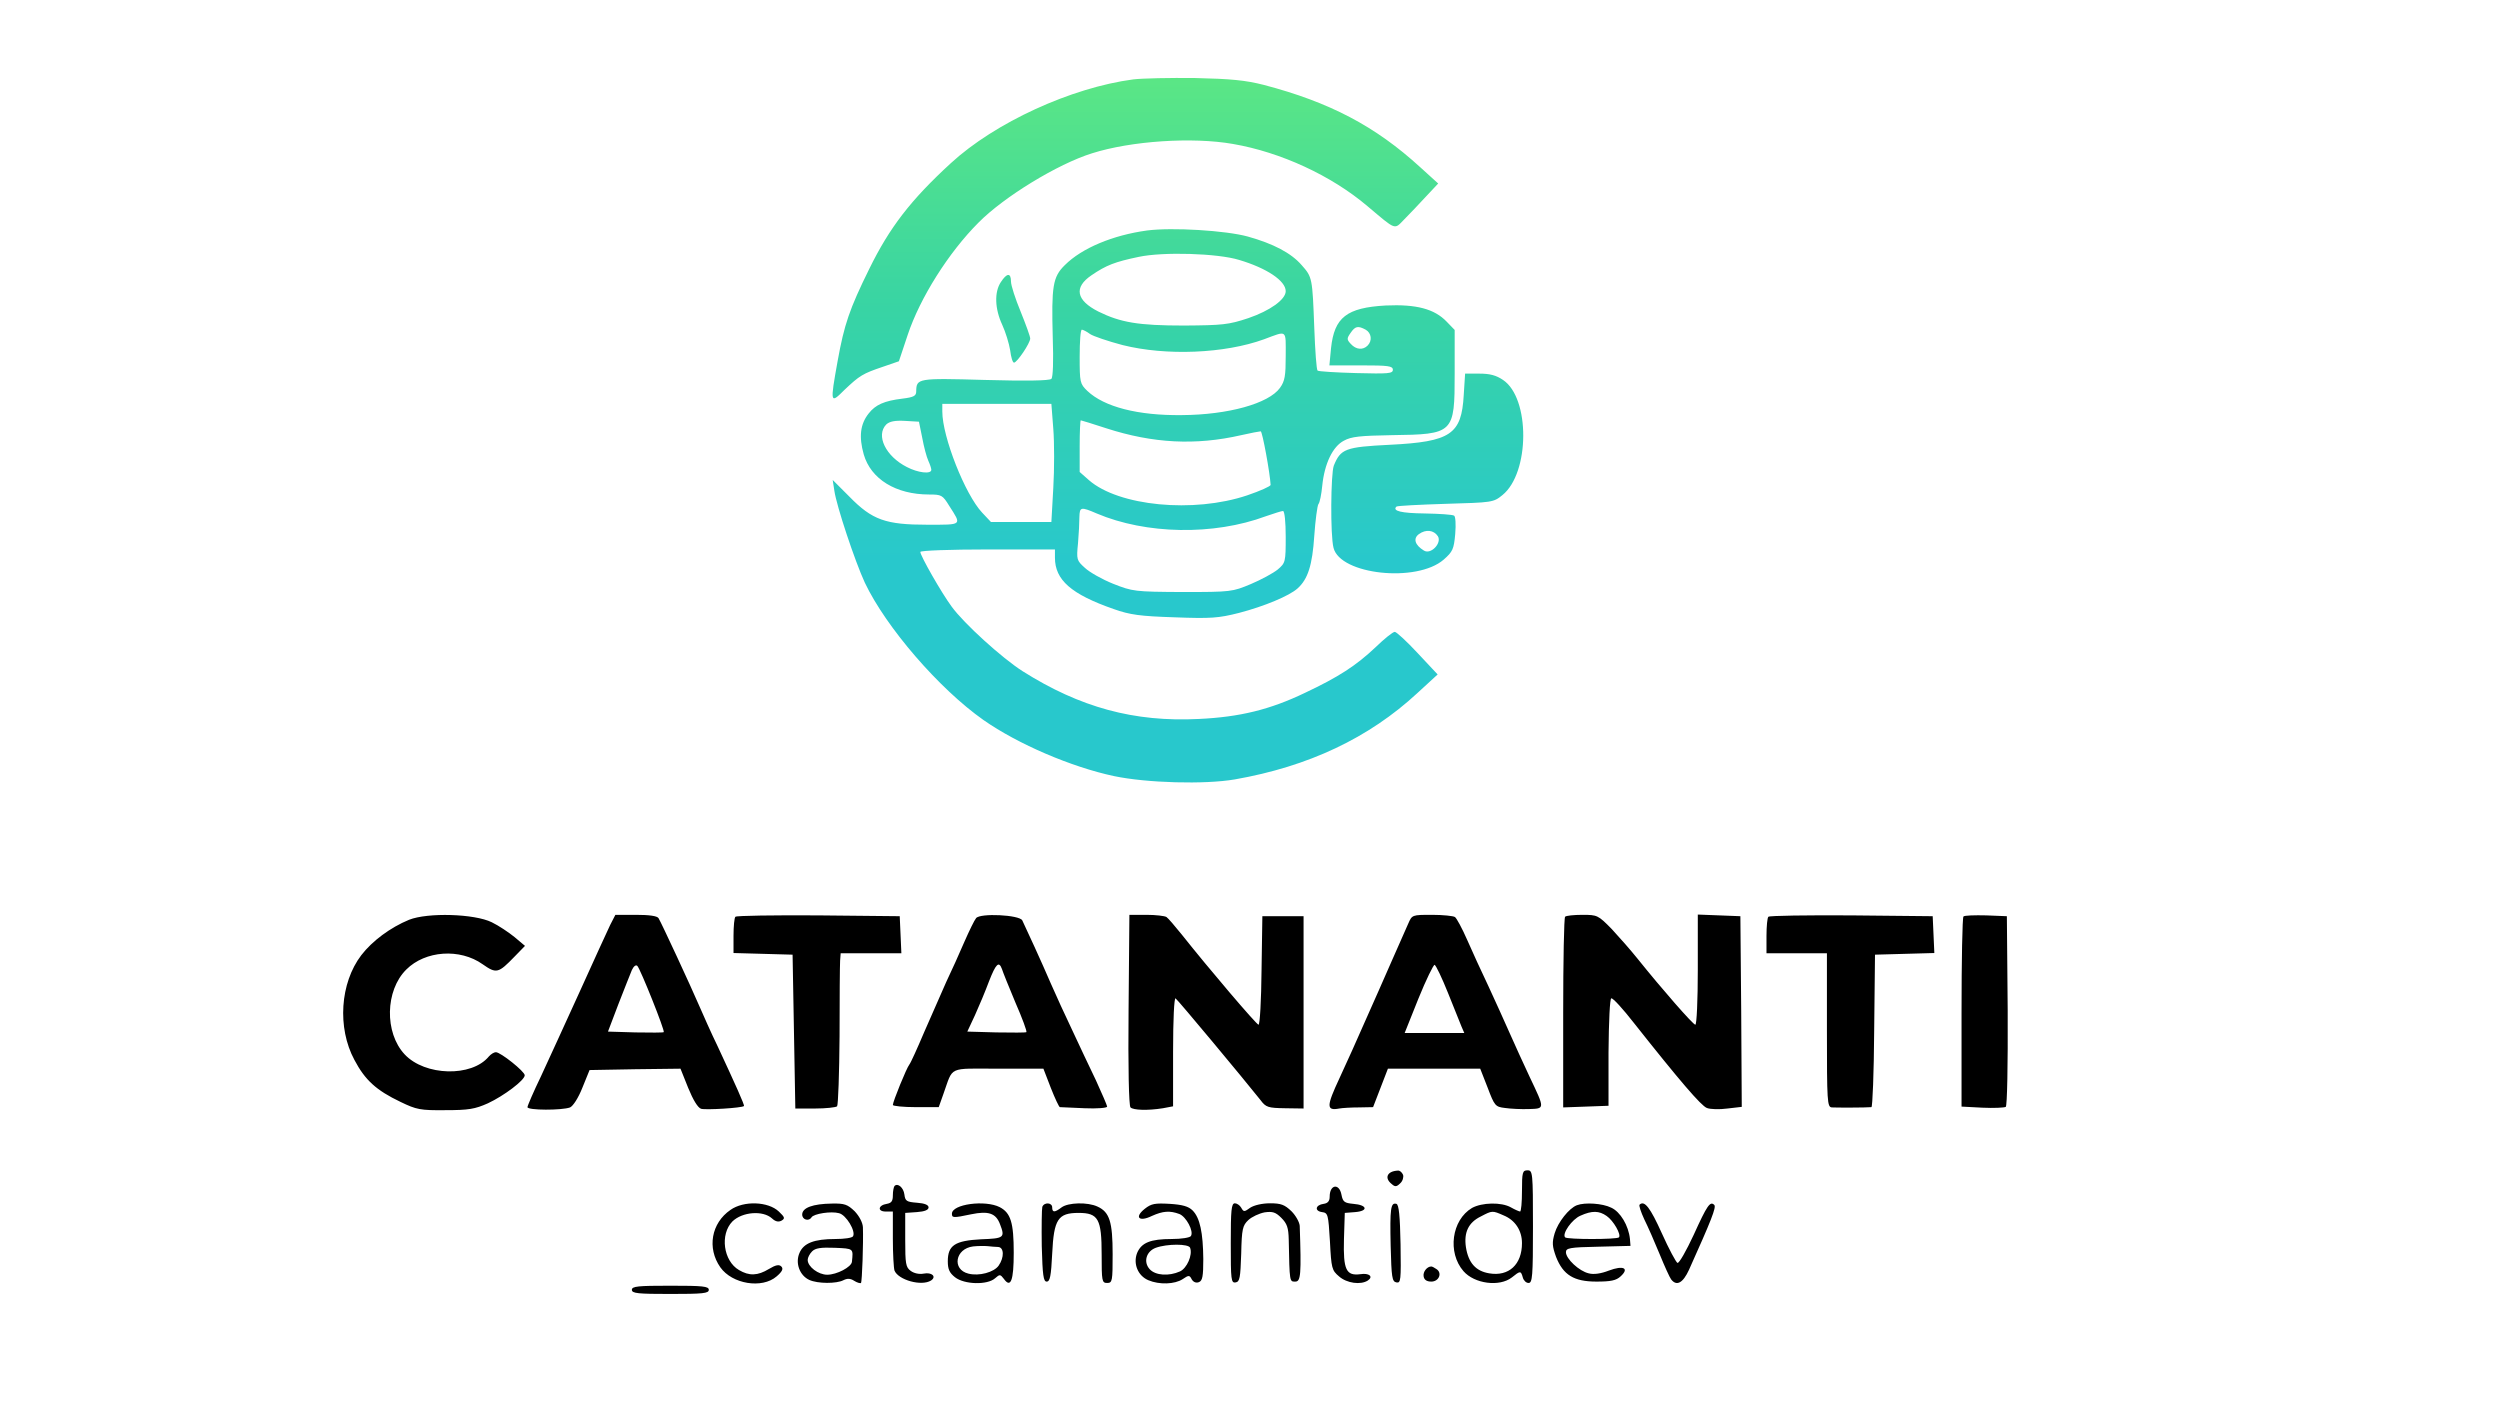
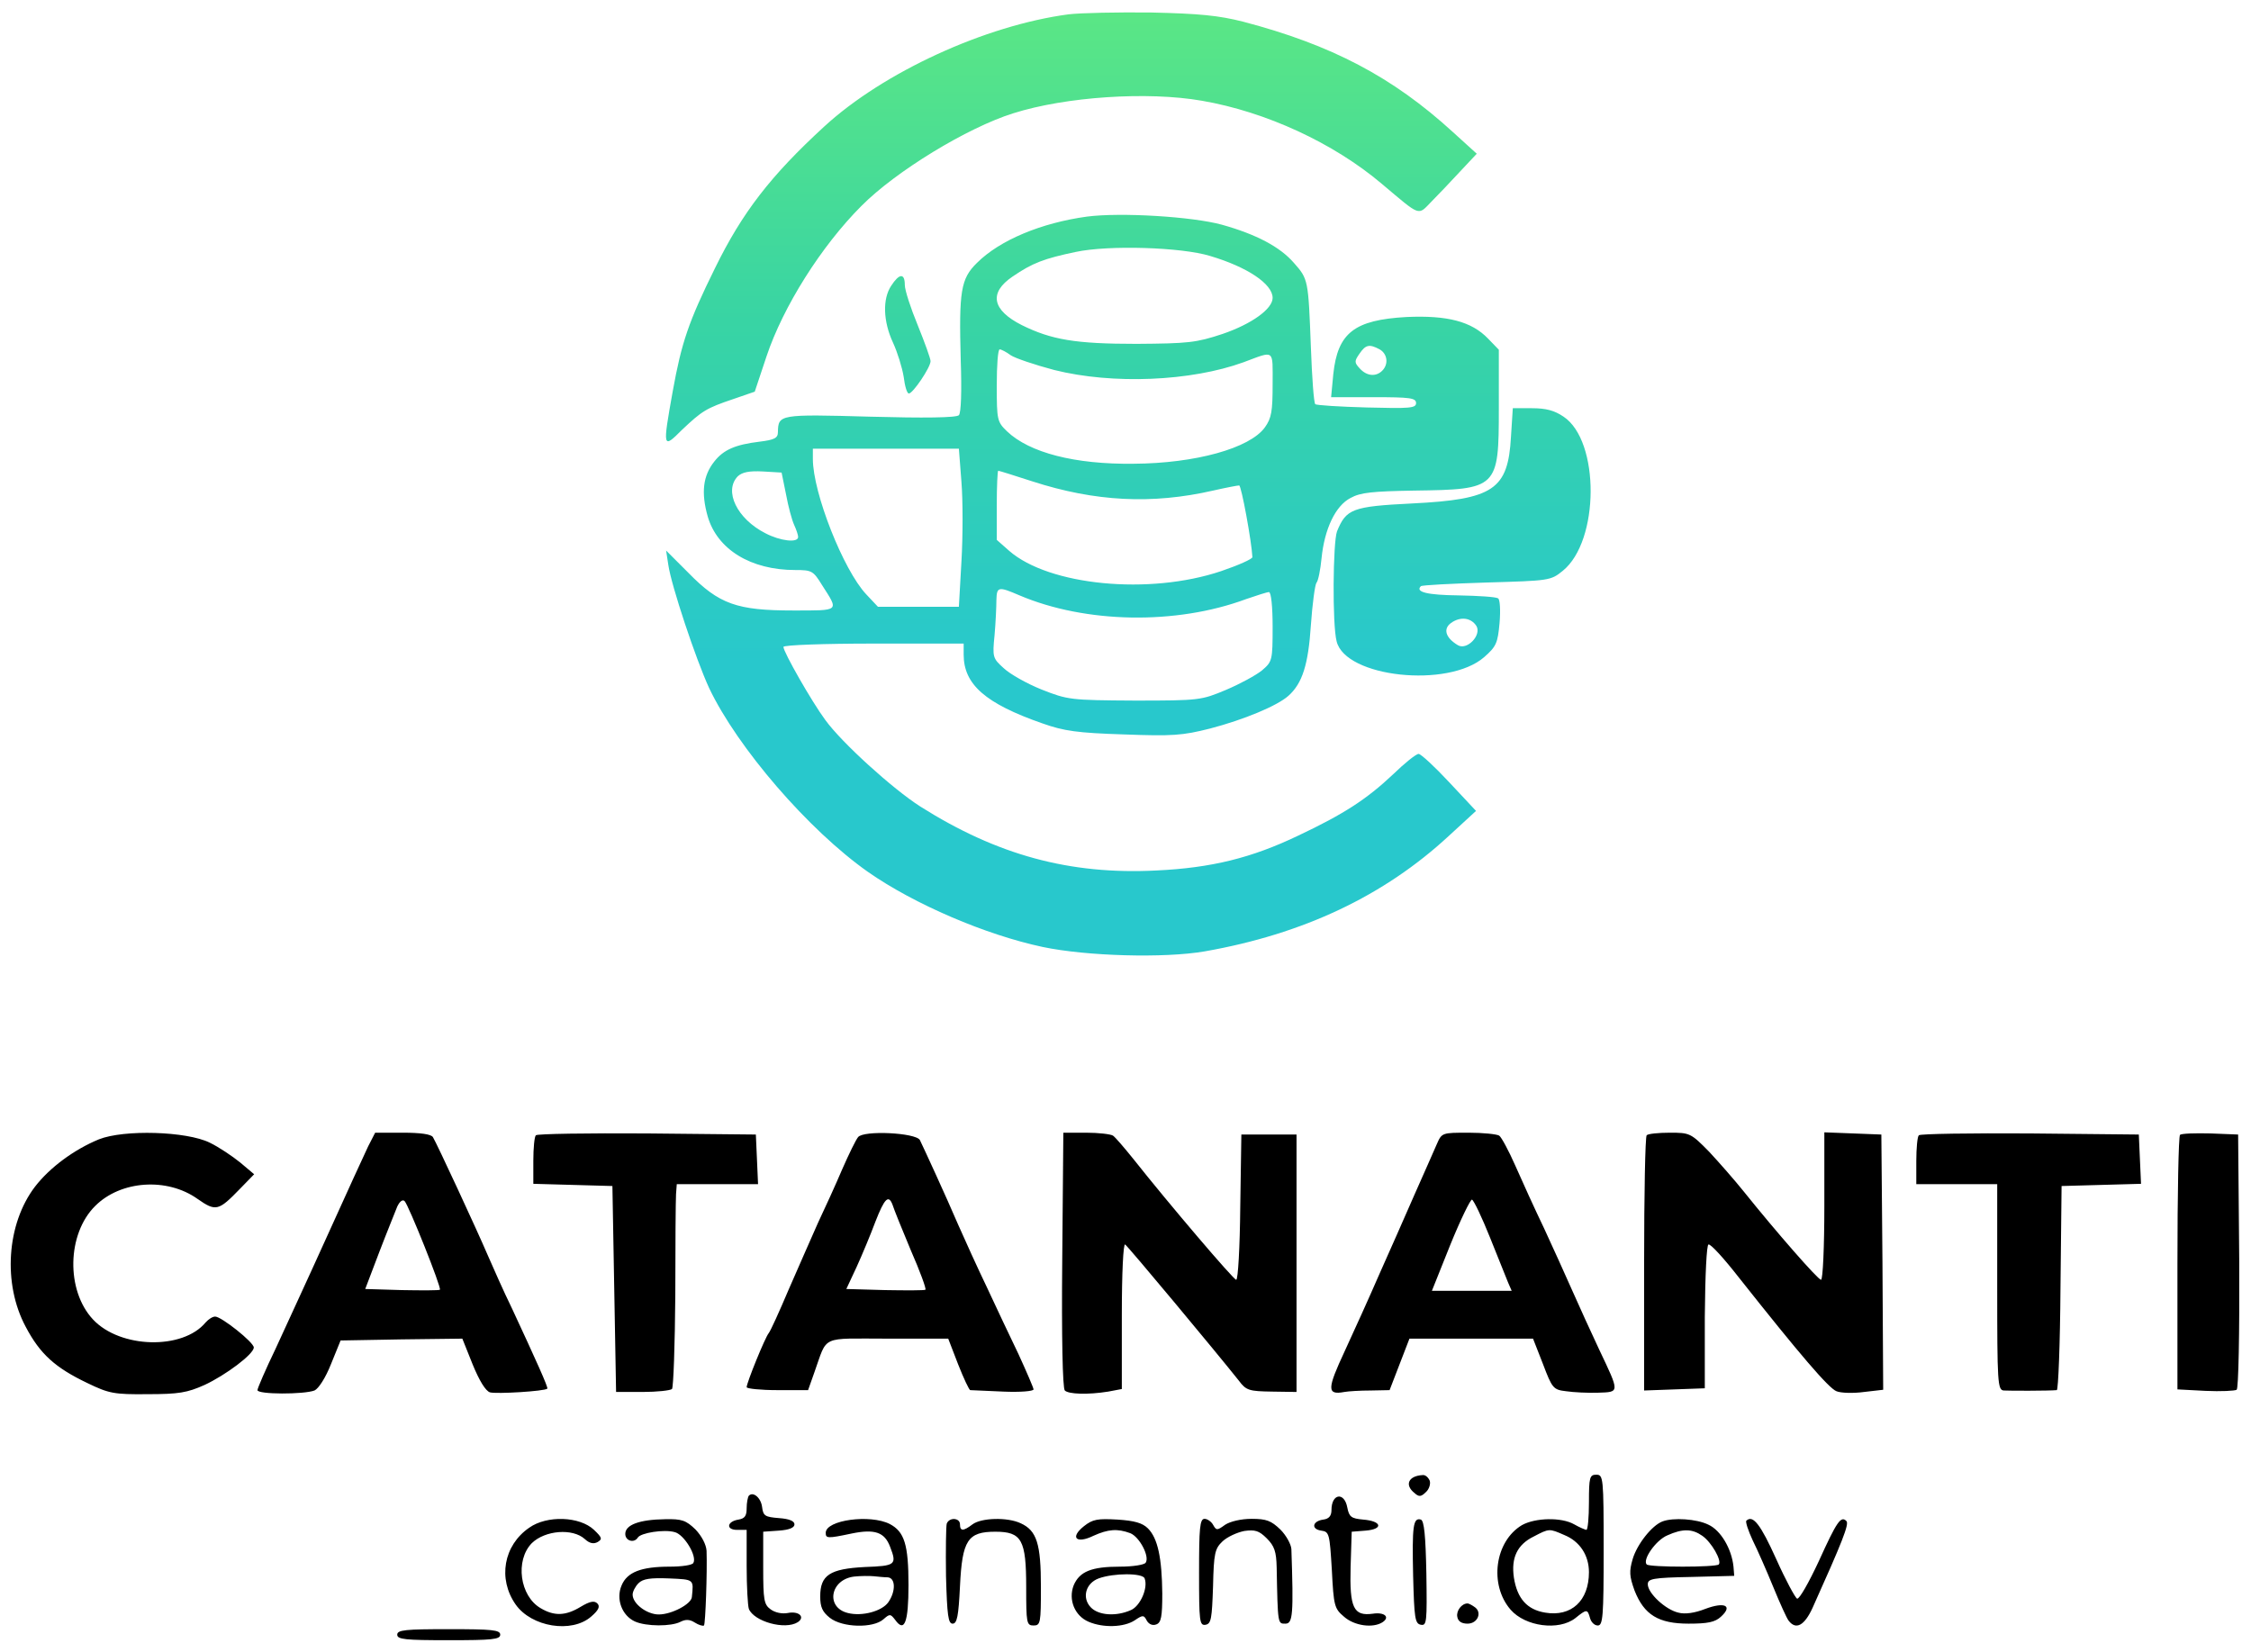
- <svg xmlns="http://www.w3.org/2000/svg" version="1.0" width="910pt" height="515pt" viewBox="0 0 910 515" preserveAspectRatio="xMidYMid meet">
+ <svg xmlns="http://www.w3.org/2000/svg" version="1.0" viewBox="122 25 612 449" preserveAspectRatio="xMidYMid meet">
  <style>.logo-text { fill: currentColor; }</style>
  <defs>
    <linearGradient id="ig" gradientUnits="userSpaceOnUse" x1="4550" y1="4950" x2="4550" y2="3100">
      <stop offset="0%" stop-color="#5ee882" />
      <stop offset="50%" stop-color="#38d4a4" />
      <stop offset="100%" stop-color="#28c8cc" />
    </linearGradient>
  </defs>
  <g transform="translate(0,515) scale(0.1,-0.1)" stroke="none">
    <path fill="url(#ig)" d="M4600 4841 c240 -63 406 -150 570 -300 l65 -59 -45 -48 c-25 -27 -60 -64 -78 -82 -38 -39 -28 -42 -135 48 -131 111 -315 196 -489 226 -148 26 -371 11 -513 -34 -125 -39 -320 -158 -413 -252 -109 -109 -213 -274 -258 -409 l-32 -96 -58 -20 c-74 -25 -85 -32 -140 -84 -52 -52 -53 -51 -25 105 24 133 43 189 115 335 74 151 151 251 297 385 161 148 438 275 664 305 33 4 134 6 225 5 131 -3 183 -8 250 -25z M4542 4289 c93 -26 158 -60 196 -104 39 -44 39 -46 46 -229 3 -82 8 -152 12 -155 3 -3 66 -7 140 -9 117 -3 134 -2 134 12 0 14 -17 16 -115 16 l-116 0 6 63 c12 112 57 147 199 155 111 5 177 -12 222 -59 l29 -30 0 -159 c0 -218 -3 -221 -230 -224 -113 -2 -146 -5 -173 -20 -41 -21 -71 -84 -79 -164 -3 -31 -9 -62 -14 -67 -4 -6 -11 -58 -15 -115 -7 -107 -23 -158 -61 -192 -30 -27 -121 -65 -213 -89 -75 -19 -102 -21 -235 -16 -125 4 -162 9 -221 30 -155 54 -214 106 -214 187 l0 30 -245 0 c-135 0 -245 -4 -245 -9 0 -14 77 -149 114 -199 45 -62 183 -187 258 -235 209 -132 406 -186 642 -174 149 7 259 34 386 95 123 58 186 99 257 166 32 31 63 56 70 56 6 0 44 -35 83 -77 l73 -78 -74 -68 c-176 -163 -396 -267 -664 -314 -110 -19 -321 -13 -440 12 -155 33 -349 116 -475 204 -162 114 -355 338 -432 500 -36 78 -103 279 -111 335 l-6 39 61 -61 c83 -85 132 -102 284 -102 129 0 125 -3 79 69 -24 39 -28 41 -73 41 -121 0 -212 56 -238 146 -18 64 -13 110 18 149 25 32 57 46 123 54 41 5 50 10 50 26 1 48 3 49 250 42 147 -4 235 -3 242 4 6 6 8 65 5 151 -5 186 0 220 44 263 62 62 175 109 299 126 92 12 287 0 367 -22z M3680 4125 c0 -14 16 -63 35 -109 19 -47 35 -91 35 -98 0 -17 -48 -88 -59 -88 -5 0 -11 20 -14 45 -4 25 -17 67 -29 93 -27 58 -29 119 -5 155 22 34 37 35 37 2z M5471 3767 c99 -66 98 -338 -2 -419 -33 -27 -37 -27 -208 -32 -95 -3 -175 -7 -178 -10 -16 -16 18 -24 103 -25 53 -1 101 -4 107 -8 5 -3 7 -31 4 -67 -5 -55 -9 -64 -42 -93 -98 -85 -377 -55 -401 43 -12 46 -10 269 1 299 25 61 41 68 204 76 222 11 261 38 269 181 l5 78 52 0 c38 0 61 -6 86 -23z M4145 4215 c-86 -18 -118 -30 -172 -67 -65 -44 -56 -91 25 -132 81 -40 146 -51 312 -51 140 1 162 3 234 27 79 27 136 68 136 98 0 38 -69 84 -170 114 -78 24 -276 30 -365 11z M4916 3938 c-14 -20 -14 -24 1 -40 19 -21 44 -23 61 -6 18 18 14 46 -7 58 -28 15 -38 13 -55 -12z M3930 3852 c0 -94 1 -99 28 -125 61 -58 184 -90 344 -88 168 1 316 42 357 99 18 25 21 44 21 117 0 97 7 92 -79 60 -143 -52 -356 -61 -515 -21 -53 14 -106 32 -118 40 -12 9 -26 16 -30 16 -5 0 -8 -44 -8 -98z M3430 3652 c0 -92 83 -302 145 -368 l32 -34 110 0 110 0 7 124 c4 68 4 165 0 215 l-7 91 -198 0 -199 0 0 -28z M3226 3605 c-39 -40 -2 -116 75 -155 40 -21 89 -27 89 -10 0 5 -5 20 -11 33 -6 13 -16 50 -22 83 l-12 59 -51 3 c-37 2 -56 -2 -68 -13z M3930 3526 l0 -94 34 -30 c108 -94 380 -121 576 -55 47 16 85 33 85 38 -2 42 -30 195 -36 195 -4 0 -36 -6 -71 -14 -166 -38 -321 -30 -491 25 -49 16 -91 29 -93 29 -2 0 -4 -42 -4 -94z M3929 3268 c0 -18 -2 -61 -5 -95 -6 -60 -5 -63 25 -90 17 -16 63 -42 103 -58 71 -28 78 -29 253 -30 177 0 181 1 248 29 38 16 82 40 98 53 28 24 29 27 29 119 0 54 -4 94 -10 94 -5 0 -33 -9 -62 -19 -191 -71 -437 -66 -616 10 -58 25 -62 24 -63 -13z M5165 3206 c-22 -16 -15 -40 18 -60 25 -16 66 27 51 52 -15 23 -44 26 -69 8z" />
    <path class="logo-text" d="M1790 1793 c25 -12 62 -37 83 -54 l38 -32 -38 -39 c-59 -61 -66 -63 -116 -28 -83 59 -209 50 -278 -19 -77 -76 -80 -230 -6 -309 74 -79 244 -83 306 -8 8 9 19 16 26 16 17 0 105 -70 105 -84 0 -18 -76 -75 -134 -102 -47 -21 -70 -25 -155 -25 -91 -1 -105 2 -163 30 -88 42 -129 79 -168 153 -63 117 -52 280 25 381 40 52 106 101 174 129 68 27 238 22 301 -9z M2397 1808 c11 -18 119 -251 149 -321 14 -32 43 -98 66 -145 66 -142 99 -215 96 -218 -7 -7 -139 -15 -156 -10 -12 4 -29 32 -47 76 l-28 70 -165 -2 -166 -3 -26 -64 c-15 -38 -34 -67 -45 -72 -29 -11 -155 -11 -155 1 0 5 22 56 49 112 26 57 90 195 141 308 51 113 101 222 111 243 l19 37 75 0 c48 0 77 -4 82 -12z M3278 1748 l3 -68 -111 0 -110 0 -2 -27 c-1 -16 -2 -139 -2 -275 -1 -135 -5 -250 -9 -255 -5 -4 -41 -8 -80 -8 l-72 0 -5 280 -5 280 -107 3 -108 3 0 63 c0 34 3 66 7 69 4 4 140 6 302 5 l296 -3 3 -67z M3721 1800 c13 -27 71 -153 104 -230 18 -41 53 -118 78 -170 24 -52 63 -134 86 -182 22 -48 41 -92 41 -96 0 -5 -37 -8 -82 -6 -46 2 -86 4 -90 4 -3 0 -18 32 -33 70 l-27 70 -164 0 c-186 0 -163 11 -200 -92 l-17 -48 -83 0 c-46 0 -84 4 -84 8 0 12 50 135 60 147 5 6 29 59 54 118 26 60 62 141 80 182 19 40 49 106 66 146 18 41 37 80 43 87 15 19 157 12 168 -8z M4246 1812 c6 -4 30 -32 55 -63 99 -125 273 -329 280 -329 5 0 10 89 11 198 l3 197 75 0 75 0 0 -350 0 -350 -67 1 c-62 1 -70 3 -90 30 -62 78 -301 365 -309 370 -5 3 -9 -76 -9 -194 l0 -199 -37 -7 c-56 -9 -108 -7 -118 3 -6 6 -9 147 -7 355 l3 346 62 0 c34 0 67 -4 73 -8z M5296 1812 c6 -4 26 -41 44 -82 18 -41 53 -118 78 -170 24 -52 59 -129 77 -170 18 -41 51 -113 73 -160 56 -118 56 -115 -3 -117 -27 -1 -67 1 -87 4 -35 4 -38 8 -63 74 l-27 69 -168 0 -168 0 -27 -70 -27 -70 -51 -1 c-29 0 -61 -2 -72 -4 -48 -9 -47 8 1 111 25 54 68 149 94 209 27 61 70 157 95 215 26 58 53 120 61 138 14 32 14 32 87 32 39 0 77 -4 83 -8z M5867 1768 c27 -29 70 -78 94 -108 89 -111 202 -240 210 -240 5 0 9 90 9 200 l0 201 78 -3 77 -3 3 -347 2 -347 -52 -6 c-29 -4 -63 -3 -75 2 -21 8 -99 99 -266 310 -39 50 -76 91 -82 89 -5 -1 -9 -81 -10 -197 l0 -194 -82 -3 -83 -3 0 344 c0 189 3 347 7 350 3 4 32 7 63 7 54 0 57 -1 107 -52z M7038 1748 l3 -67 -108 -3 -108 -3 -3 -277 c-1 -153 -6 -278 -10 -278 -21 -2 -129 -2 -144 -1 -17 1 -18 21 -18 281 l0 280 -110 0 -110 0 0 63 c0 35 3 67 7 70 4 4 140 6 302 5 l296 -3 3 -67z M7308 1471 c1 -199 -2 -347 -7 -350 -5 -3 -43 -5 -85 -3 l-76 4 0 342 c0 189 3 346 7 350 4 4 41 5 83 4 l75 -3 3 -344z M2300 1619 c-5 -13 -28 -69 -49 -124 l-38 -100 100 -3 c55 -1 101 -1 103 1 5 5 -85 230 -96 241 -5 5 -13 0 -20 -15z M3600 1578 c-13 -35 -36 -90 -51 -123 l-28 -60 106 -3 c58 -1 107 -1 109 1 3 2 -15 51 -40 108 -24 57 -46 112 -49 122 -11 30 -22 19 -47 -45z M5163 1515 l-50 -125 108 0 109 0 -10 23 c-5 12 -27 67 -49 122 -22 55 -44 101 -49 103 -4 1 -31 -54 -59 -123z" />
    <path class="logo-text" d="M5107 874 c3 -8 -1 -23 -10 -31 -13 -13 -19 -14 -31 -3 -28 22 -17 47 22 49 7 1 15 -6 19 -15z M5580 685 c0 -181 -2 -205 -16 -205 -9 0 -18 9 -21 20 -7 25 -9 25 -40 0 -45 -35 -136 -23 -176 23 -59 68 -43 186 31 230 36 20 107 22 142 2 14 -8 28 -14 33 -15 4 0 7 34 7 75 0 68 2 75 20 75 19 0 20 -7 20 -205z M3292 802 c3 -24 8 -27 46 -30 28 -2 42 -8 42 -17 0 -9 -14 -15 -42 -17 l-43 -3 0 -98 c0 -87 2 -100 20 -113 12 -9 31 -13 47 -10 30 6 48 -11 27 -25 -35 -22 -119 2 -133 36 -3 9 -6 61 -6 116 l0 99 -26 0 c-31 0 -28 23 4 28 17 3 22 10 22 31 0 15 3 30 6 34 12 12 33 -6 36 -31z M4883 801 c5 -26 11 -30 43 -33 51 -4 56 -26 7 -30 l-38 -3 -3 -96 c-3 -111 8 -134 60 -127 32 5 48 -9 27 -23 -26 -17 -77 -10 -105 15 -26 22 -28 29 -33 127 -6 99 -7 104 -29 107 -28 4 -24 26 6 30 15 2 22 10 22 26 0 45 35 50 43 7z M2835 740 c22 -21 23 -25 10 -33 -11 -6 -22 -4 -35 8 -33 30 -108 24 -144 -11 -46 -47 -33 -144 24 -177 37 -22 68 -21 109 4 25 15 37 17 45 9 8 -8 4 -18 -17 -36 -53 -46 -162 -28 -205 33 -49 70 -33 161 37 209 48 34 137 31 176 -6z M3111 741 c17 -18 29 -41 30 -58 2 -58 -3 -198 -7 -203 -3 -2 -14 1 -25 8 -14 9 -25 9 -39 2 -25 -13 -93 -13 -124 1 -35 16 -52 61 -36 98 15 36 53 51 131 51 32 0 61 4 64 10 11 18 -25 78 -51 84 -29 8 -92 -2 -100 -15 -10 -16 -34 -9 -34 10 0 25 39 39 108 40 46 1 57 -3 83 -28z M3639 756 c40 -21 51 -56 51 -166 0 -102 -11 -130 -36 -95 -13 17 -15 17 -32 2 -28 -25 -112 -23 -146 4 -20 16 -26 29 -26 58 0 58 26 75 121 80 84 3 88 6 69 55 -15 40 -42 49 -105 36 -66 -14 -70 -13 -70 2 0 35 121 51 174 24z M3830 755 c0 -19 9 -19 34 0 24 18 95 20 131 3 44 -20 55 -56 55 -173 0 -98 -1 -105 -20 -105 -19 0 -20 7 -20 104 0 129 -12 151 -84 151 -75 0 -90 -23 -96 -148 -4 -82 -8 -102 -20 -102 -12 0 -15 22 -18 129 -1 72 0 136 2 143 7 18 36 16 36 -2z M4341 744 c27 -27 38 -81 39 -177 0 -63 -3 -79 -16 -84 -10 -4 -20 0 -26 10 -8 16 -11 16 -33 1 -29 -19 -85 -21 -125 -4 -38 16 -56 60 -41 99 16 38 49 51 126 51 35 0 67 5 70 11 11 17 -17 70 -42 80 -35 13 -60 11 -100 -7 -47 -23 -65 -5 -26 26 24 19 37 21 91 18 46 -3 68 -9 83 -24z M4518 754 c9 -16 11 -16 33 0 14 9 43 16 72 16 40 0 53 -5 78 -29 16 -16 29 -40 30 -53 6 -177 4 -203 -16 -203 -21 0 -21 -4 -24 153 -1 43 -6 58 -27 79 -21 21 -32 24 -61 20 -20 -4 -46 -16 -59 -28 -21 -20 -24 -32 -26 -123 -3 -87 -5 -101 -20 -104 -17 -3 -18 9 -18 142 0 121 2 146 15 146 7 0 18 -7 23 -16z M5098 621 c2 -132 1 -142 -15 -139 -16 3 -18 18 -21 133 -3 136 0 159 21 153 9 -3 13 -44 15 -147z M5865 754 c33 -15 63 -65 68 -114 l2 -25 -117 -3 c-105 -2 -118 -5 -118 -20 0 -24 48 -69 83 -77 18 -5 45 -1 73 10 53 20 76 9 43 -21 -16 -15 -36 -19 -88 -19 -82 0 -121 24 -147 90 -14 39 -15 52 -5 86 12 40 52 91 81 102 29 11 93 7 125 -9z M6049 661 c26 -58 52 -106 57 -108 6 -2 32 44 59 102 49 108 60 124 75 109 8 -8 -11 -56 -92 -236 -22 -48 -45 -61 -65 -35 -5 6 -24 48 -42 92 -18 44 -43 101 -56 127 -12 26 -20 50 -17 53 18 17 39 -11 81 -104z M5228 531 c23 -14 10 -46 -18 -46 -16 0 -26 6 -28 19 -3 16 12 36 28 36 3 0 11 -4 18 -9z M2580 455 c0 -13 -22 -15 -140 -15 -118 0 -140 2 -140 15 0 13 22 15 140 15 118 0 140 -2 140 -15z M5390 722 c-45 -22 -62 -58 -54 -112 9 -57 36 -87 85 -95 71 -12 119 32 119 110 0 46 -25 84 -67 101 -41 18 -41 18 -83 -4z M2956 595 c-9 -9 -16 -23 -16 -31 0 -25 39 -54 71 -54 35 0 88 28 90 47 5 49 7 48 -62 51 -51 2 -71 -1 -83 -13z M3542 613 c-65 -8 -78 -84 -17 -99 39 -10 93 5 110 29 21 30 20 67 -2 68 -10 0 -27 2 -38 3 -11 1 -35 1 -53 -1z M4207 608 c-35 -13 -46 -52 -22 -78 21 -23 70 -26 110 -8 25 11 47 60 37 86 -5 15 -84 15 -125 0z M5753 725 c-31 -13 -68 -66 -56 -79 8 -8 188 -8 196 0 9 10 -20 61 -45 78 -27 19 -53 20 -95 1z" />
  </g>
</svg>
